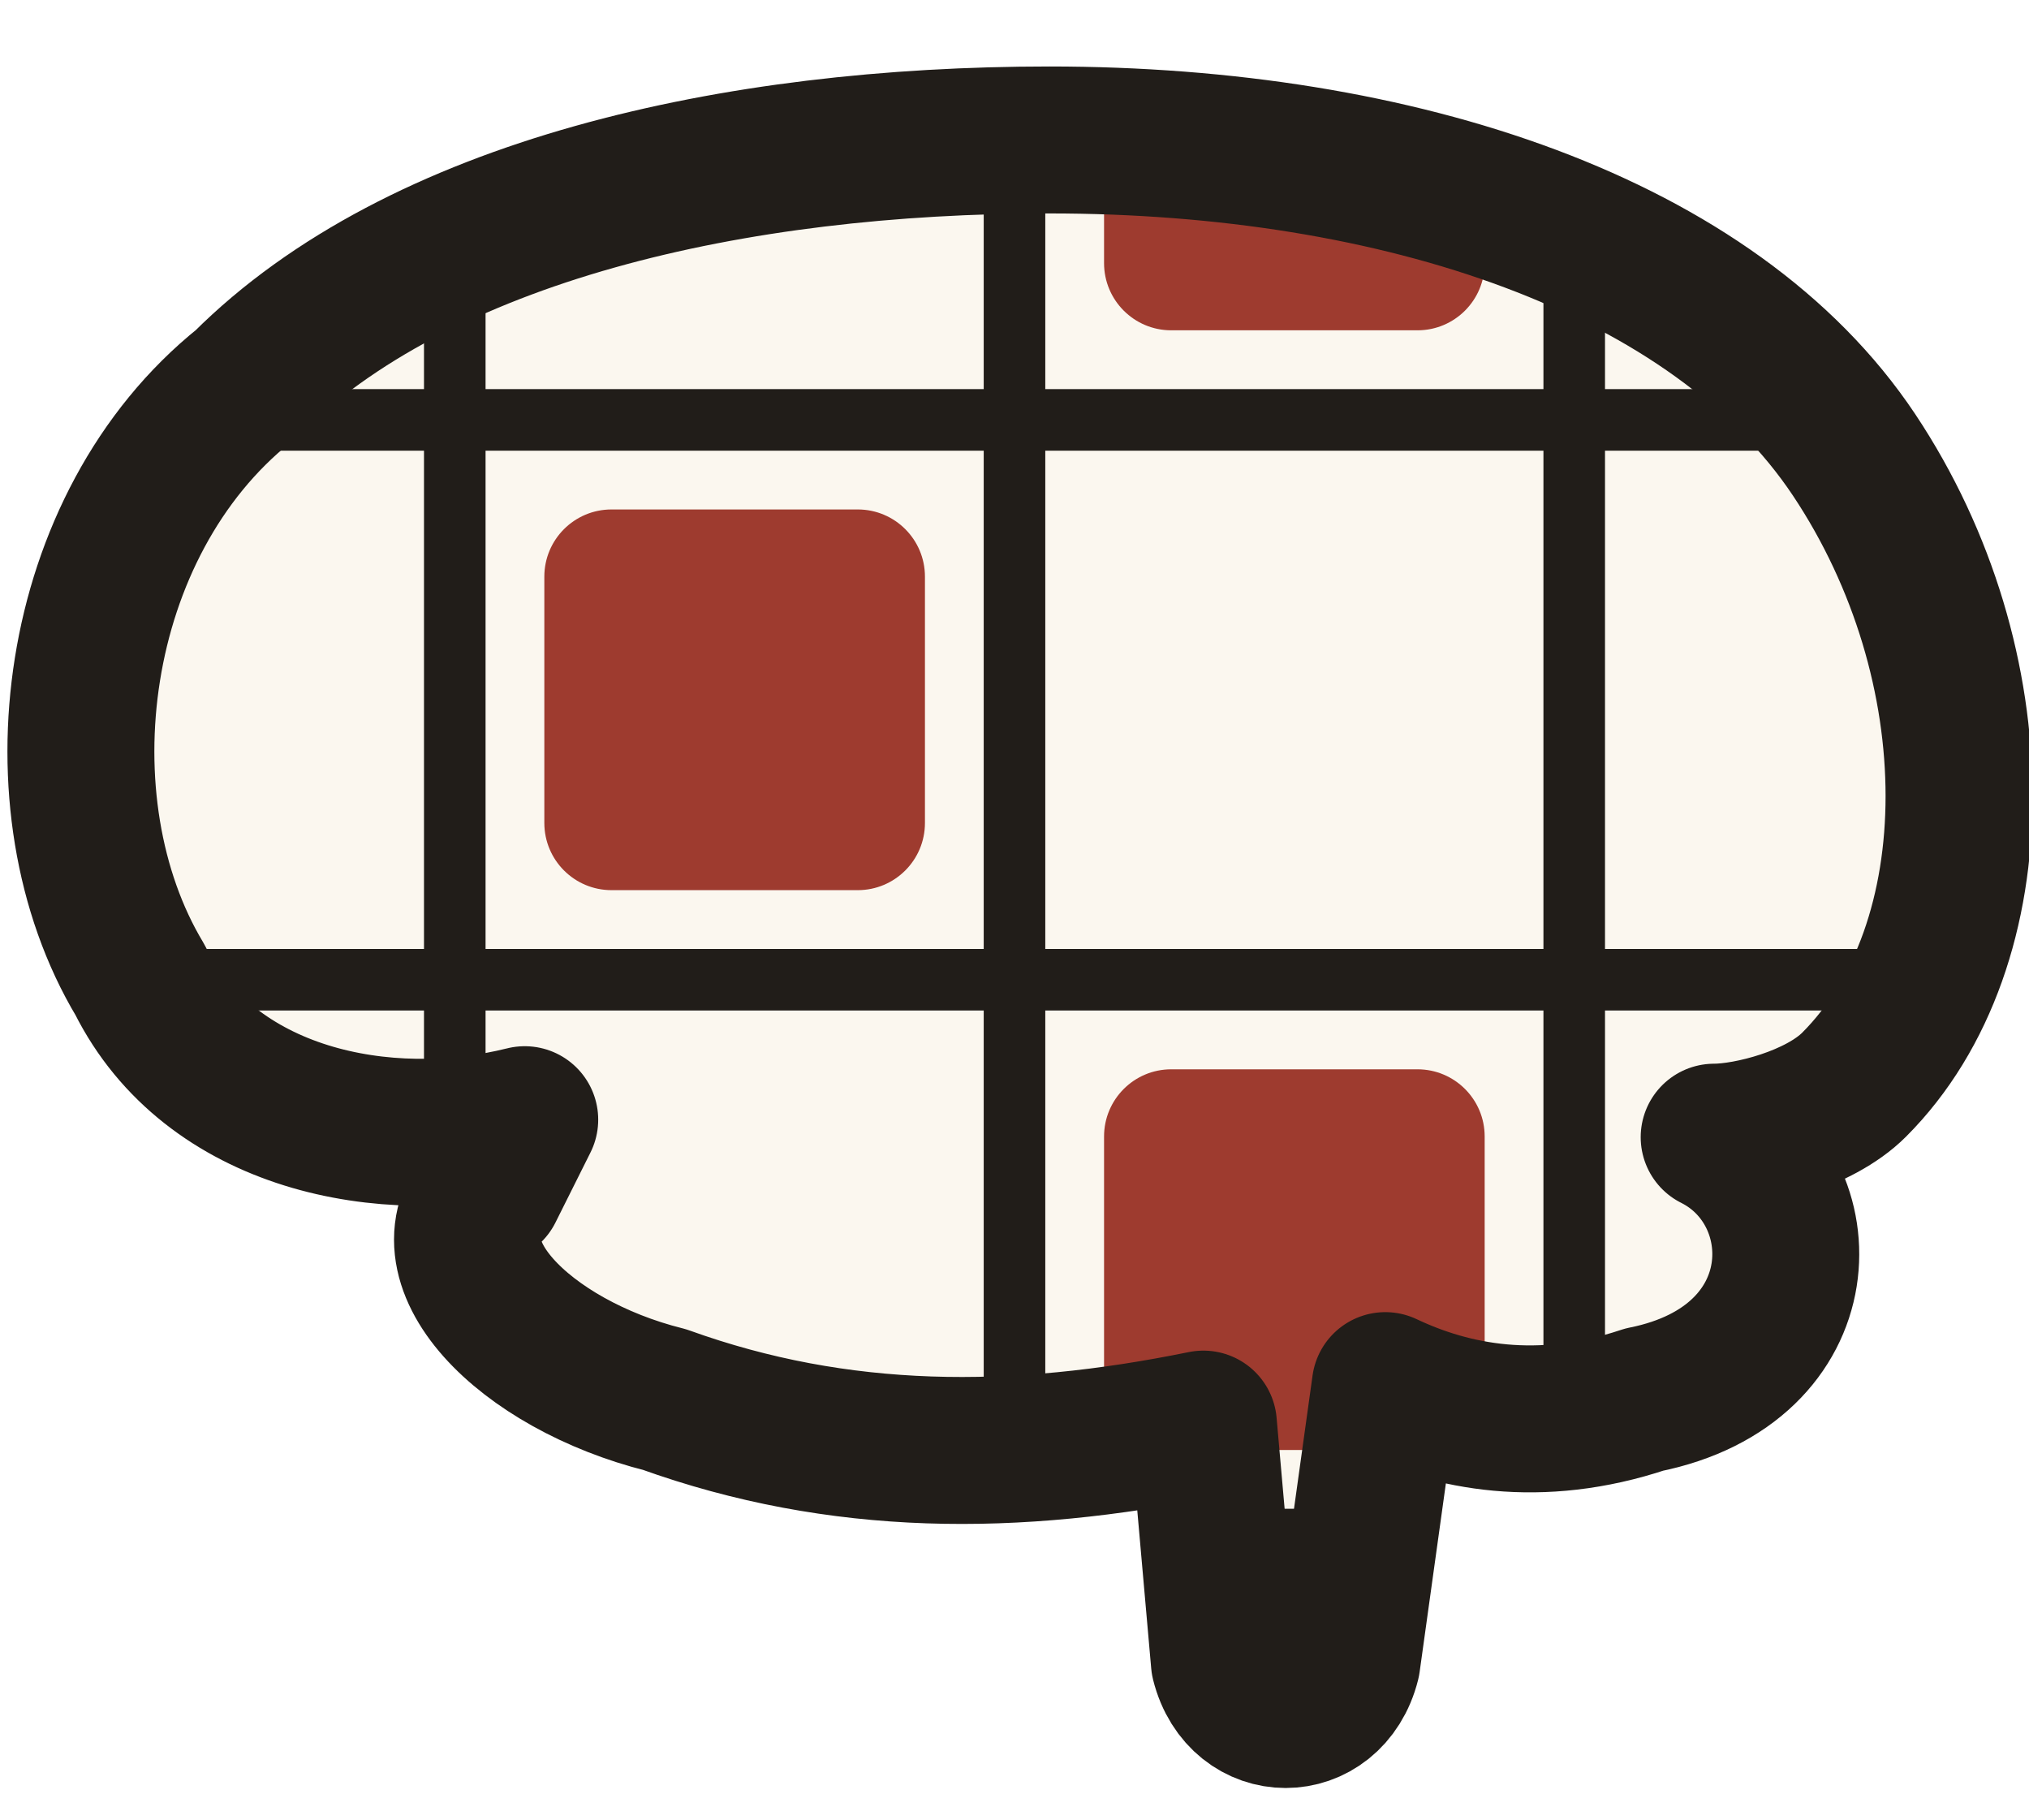
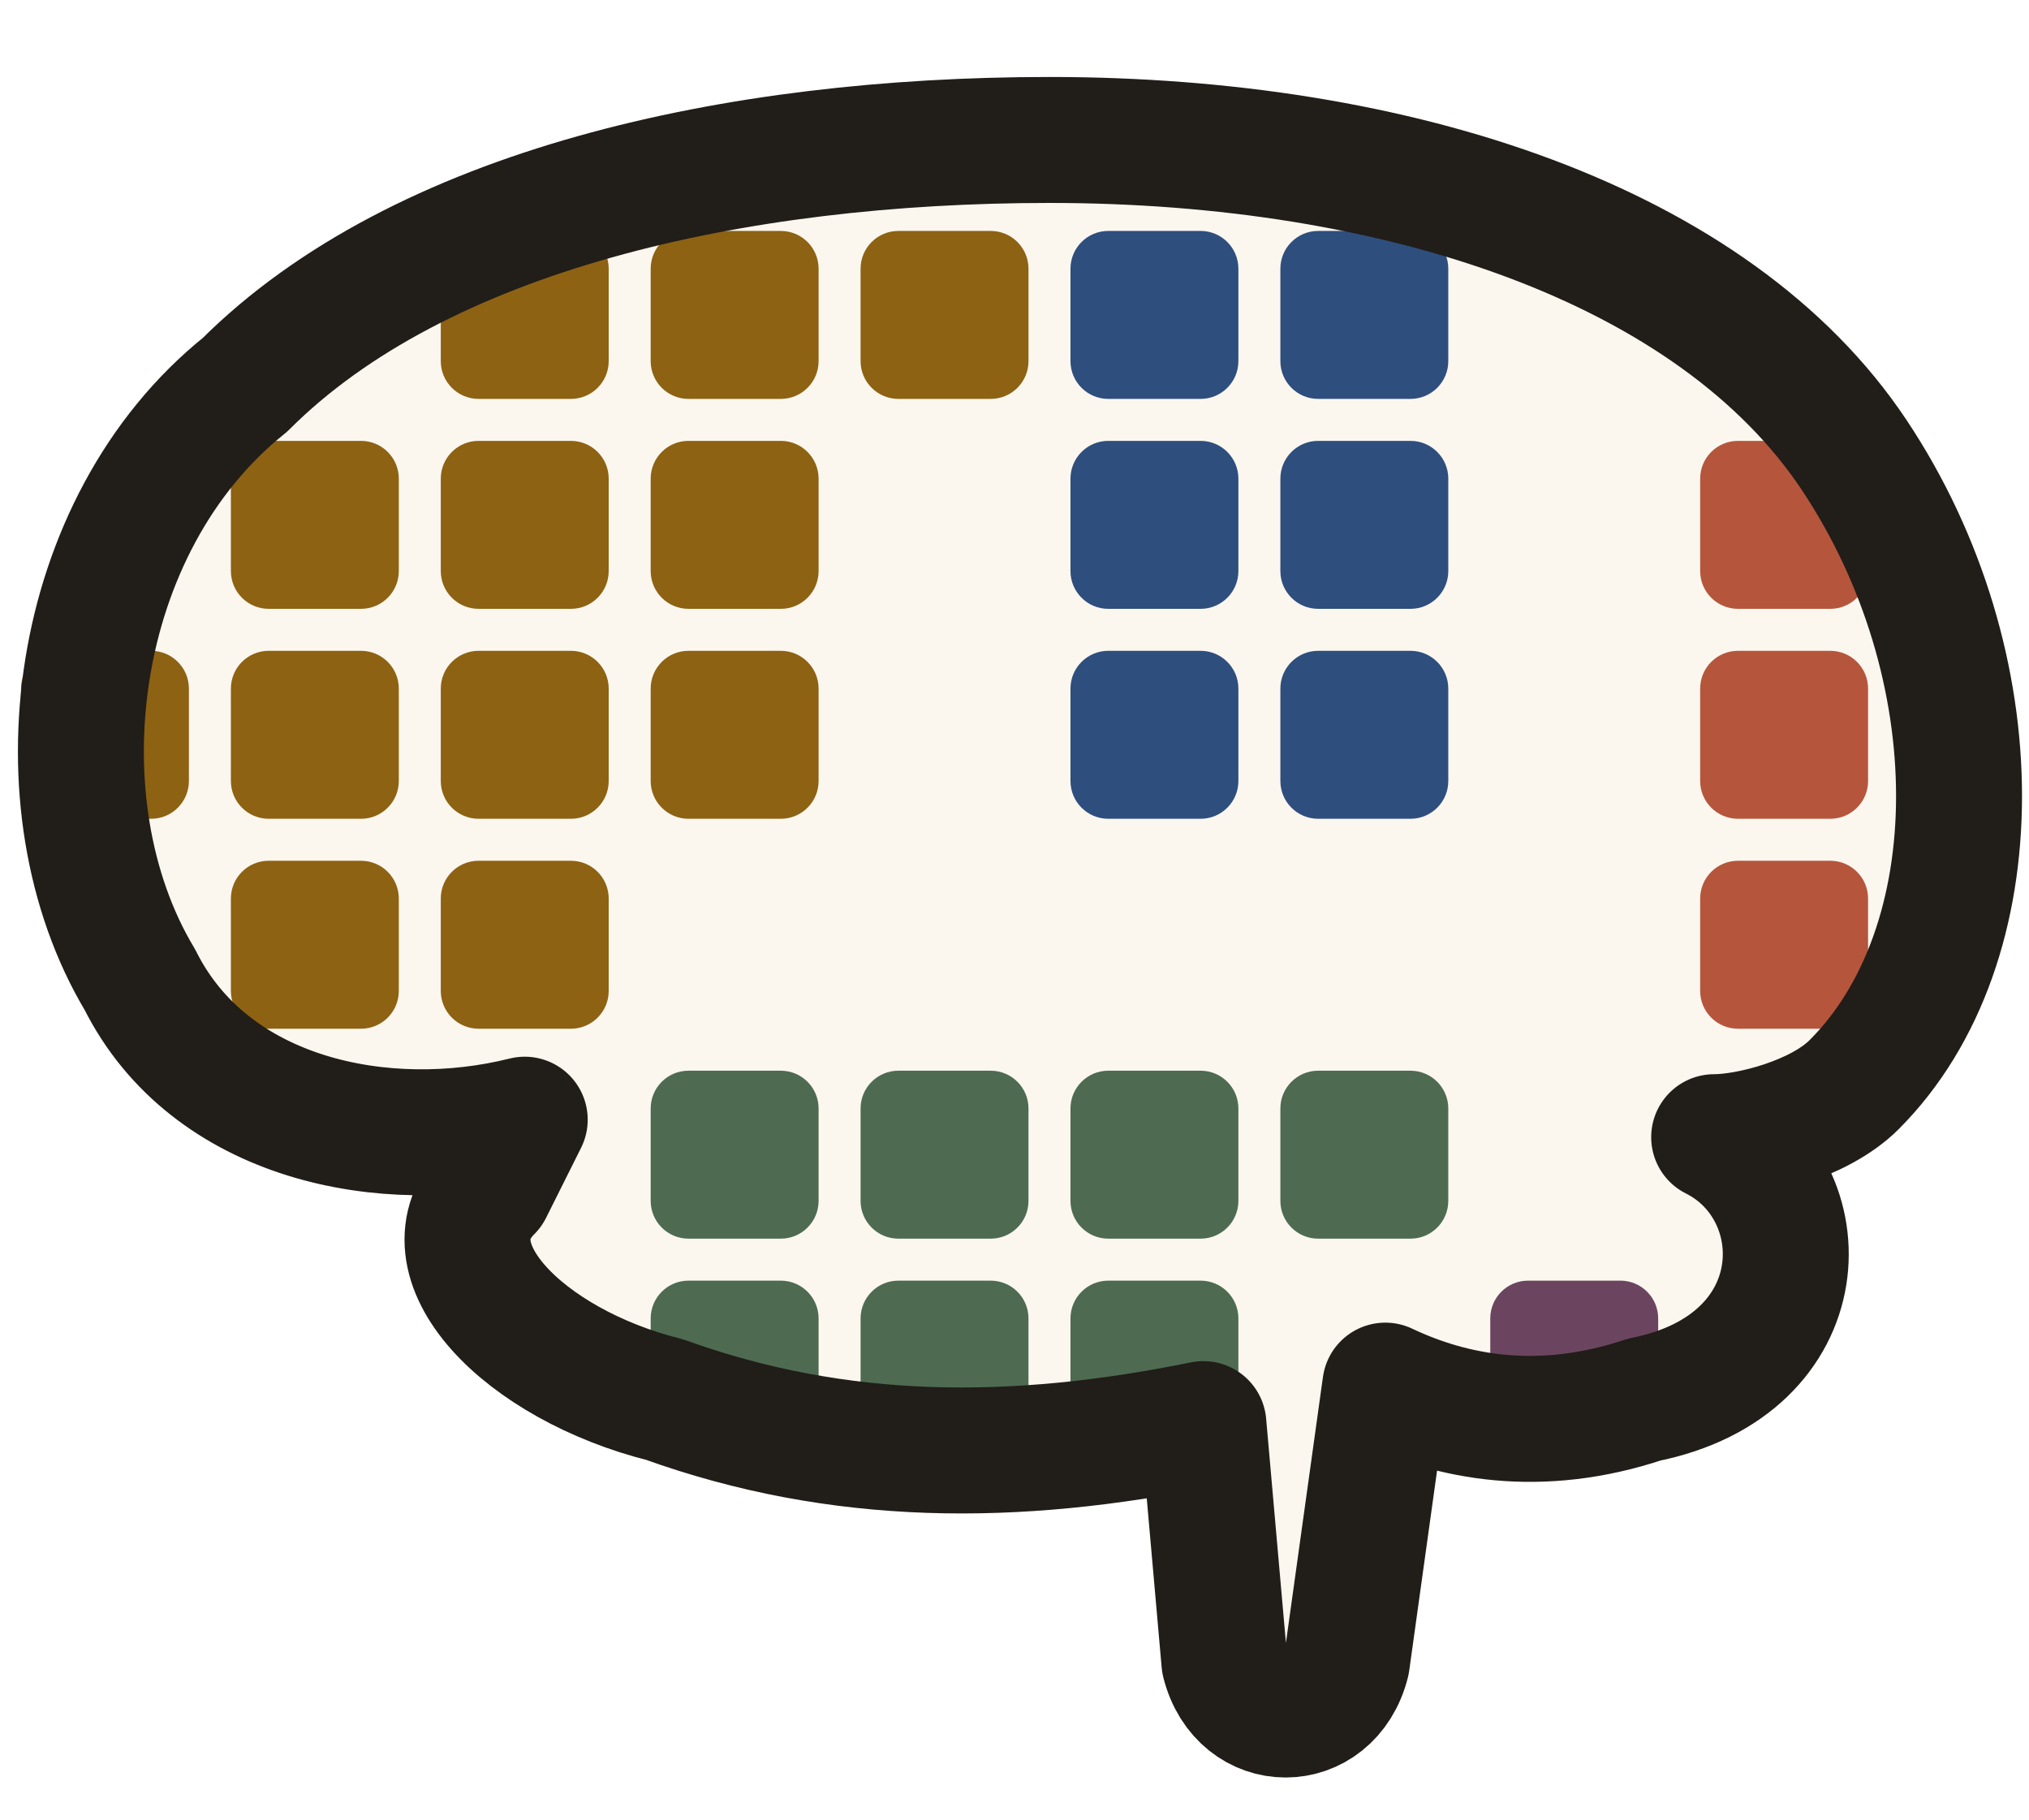
<svg xmlns="http://www.w3.org/2000/svg" viewBox="3 4 58 52">
  <style>
    .paper { fill: #FBF7EF; }
    .ink { fill: none; stroke: #211D19; stroke-linejoin: round; }
-     .cell { fill: #9E3B2F; }
+     .termo { fill: #8D6212; }
+     .sudoku { fill: #2E4E7E; }
+     .nonogram { fill: #B5563C; }
+     .binairo { fill: #4E6B52; }
+     .crossword { fill: #6B4560; }
+     .queens { fill: #7A569C; }
    @media (prefers-color-scheme: dark) {
      .paper { fill: #1D1914; }
      .ink { stroke: #EAE3D5; }
-       .cell { fill: #CC6255; }
+       .termo { fill: #AC7816; }
+       .sudoku { fill: #5883C2; }
+       .nonogram { fill: #C4684E; }
+       .binairo { fill: #658B6A; }
+       .crossword { fill: #BD7F9D; }
+       .queens { fill: #B48AD8; }
    }
  </style>
  <defs>
-     <clipPath id="brain">
-       <path d="M18 36C14 37 9 36 7 32C4 27 5 19 10 15C15 10 24 8 33 8C43 8 52 11 56 17C60 23 60 31 56 35C55 36 53 36.5 52 36.5C55 38 55 43 50 44C47 45 44.5 44.5 42.6 43.6L41.5 51.5C41 53.5 38.5 53.5 38 51.5L37.4 44.7C32 45.8 27 45.8 22 44C18 43 15 40 17 38C17.5 37 17.8 36.4 18 36Z" />
-     </clipPath>
+     <path id="outline" d="M18 36C14 37 9 36 7 32C4 27 5 19 10 15C15 10 24 8 33 8C43 8 52 11 56 17C60 23 60 31 56 35C55 36 53 36.5 52 36.5C55 38 55 43 50 44C47 45 44.5 44.5 42.6 43.6L41.5 51.5C41 53.5 38.5 53.5 38 51.5L37.4 44.7C32 45.8 27 45.8 22 44C18 43 15 40 17 38C17.5 37 17.8 36.4 18 36Z" />
  </defs>
-   <path class="paper" d="M18 36C14 37 9 36 7 32C4 27 5 19 10 15C15 10 24 8 33 8C43 8 52 11 56 17C60 23 60 31 56 35C55 36 53 36.5 52 36.5C55 38 55 43 50 44C47 45 44.5 44.5 42.6 43.6L41.5 51.5C41 53.5 38.5 53.5 38 51.5L37.4 44.7C32 45.8 27 45.8 22 44C18 43 15 40 17 38C17.5 37 17.8 36.4 18 36Z" />
-   <g clip-path="url(#brain)">
-     <rect class="cell" x="18.56" y="18.56" width="10.88" height="10.88" rx="1.92" />
-     <rect class="cell" x="34.56" y="2.56" width="10.88" height="10.88" rx="1.92" />
-     <rect class="cell" x="34.56" y="34.56" width="10.88" height="10.88" rx="1.92" />
-     <path class="ink" stroke-width="1.76" d="M16 0V64M32 0V64M48 0V64M0 16H64M0 32H64M0 48H64" />
-   </g>
-   <path class="ink" stroke-width="4.2" d="M18 36C14 37 9 36 7 32C4 27 5 19 10 15C15 10 24 8 33 8C43 8 52 11 56 17C60 23 60 31 56 35C55 36 53 36.5 52 36.5C55 38 55 43 50 44C47 45 44.5 44.5 42.6 43.6L41.5 51.5C41 53.5 38.5 53.5 38 51.5L37.4 44.7C32 45.8 27 45.8 22 44C18 43 15 40 17 38C17.5 37 17.8 36.4 18 36Z" />
+   <use class="paper" href="#outline" />
+   <rect class="termo" x="15.6" y="10.6" width="4.8" height="4.8" rx="1.08" />
+   <rect class="termo" x="21.6" y="10.6" width="4.8" height="4.8" rx="1.08" />
+   <rect class="termo" x="27.6" y="10.6" width="4.8" height="4.8" rx="1.08" />
+   <rect class="sudoku" x="33.6" y="10.6" width="4.8" height="4.8" rx="1.08" />
+   <rect class="sudoku" x="39.6" y="10.6" width="4.8" height="4.8" rx="1.08" />
+   <rect class="termo" x="9.6" y="16.6" width="4.8" height="4.8" rx="1.08" />
+   <rect class="termo" x="15.6" y="16.6" width="4.8" height="4.8" rx="1.08" />
+   <rect class="termo" x="21.6" y="16.6" width="4.8" height="4.8" rx="1.08" />
+   <rect class="sudoku" x="33.6" y="16.6" width="4.8" height="4.8" rx="1.08" />
+   <rect class="sudoku" x="39.6" y="16.6" width="4.8" height="4.8" rx="1.08" />
+   <rect class="nonogram" x="51.6" y="16.6" width="4.8" height="4.8" rx="1.08" />
+   <rect class="termo" x="3.6" y="22.6" width="4.8" height="4.8" rx="1.08" />
+   <rect class="termo" x="9.6" y="22.6" width="4.8" height="4.8" rx="1.08" />
+   <rect class="termo" x="15.6" y="22.6" width="4.8" height="4.8" rx="1.08" />
+   <rect class="termo" x="21.6" y="22.6" width="4.8" height="4.8" rx="1.08" />
+   <rect class="sudoku" x="33.6" y="22.6" width="4.8" height="4.8" rx="1.08" />
+   <rect class="sudoku" x="39.6" y="22.6" width="4.8" height="4.8" rx="1.08" />
+   <rect class="nonogram" x="51.6" y="22.6" width="4.8" height="4.8" rx="1.08" />
+   <rect class="termo" x="9.6" y="28.6" width="4.8" height="4.8" rx="1.08" />
+   <rect class="termo" x="15.6" y="28.6" width="4.8" height="4.8" rx="1.08" />
+   <rect class="nonogram" x="51.6" y="28.6" width="4.8" height="4.8" rx="1.08" />
+   <rect class="binairo" x="21.6" y="34.6" width="4.8" height="4.8" rx="1.08" />
+   <rect class="binairo" x="27.6" y="34.6" width="4.8" height="4.8" rx="1.08" />
+   <rect class="binairo" x="33.6" y="34.6" width="4.8" height="4.8" rx="1.08" />
+   <rect class="binairo" x="39.6" y="34.6" width="4.8" height="4.8" rx="1.08" />
+   <rect class="binairo" x="21.6" y="40.6" width="4.8" height="4.8" rx="1.08" />
+   <rect class="binairo" x="27.6" y="40.6" width="4.8" height="4.8" rx="1.08" />
+   <rect class="binairo" x="33.6" y="40.6" width="4.8" height="4.8" rx="1.08" />
+   <rect class="crossword" x="45.6" y="40.6" width="4.8" height="4.8" rx="1.08" />
+   <use class="ink" stroke-width="3.6" href="#outline" />
</svg>
